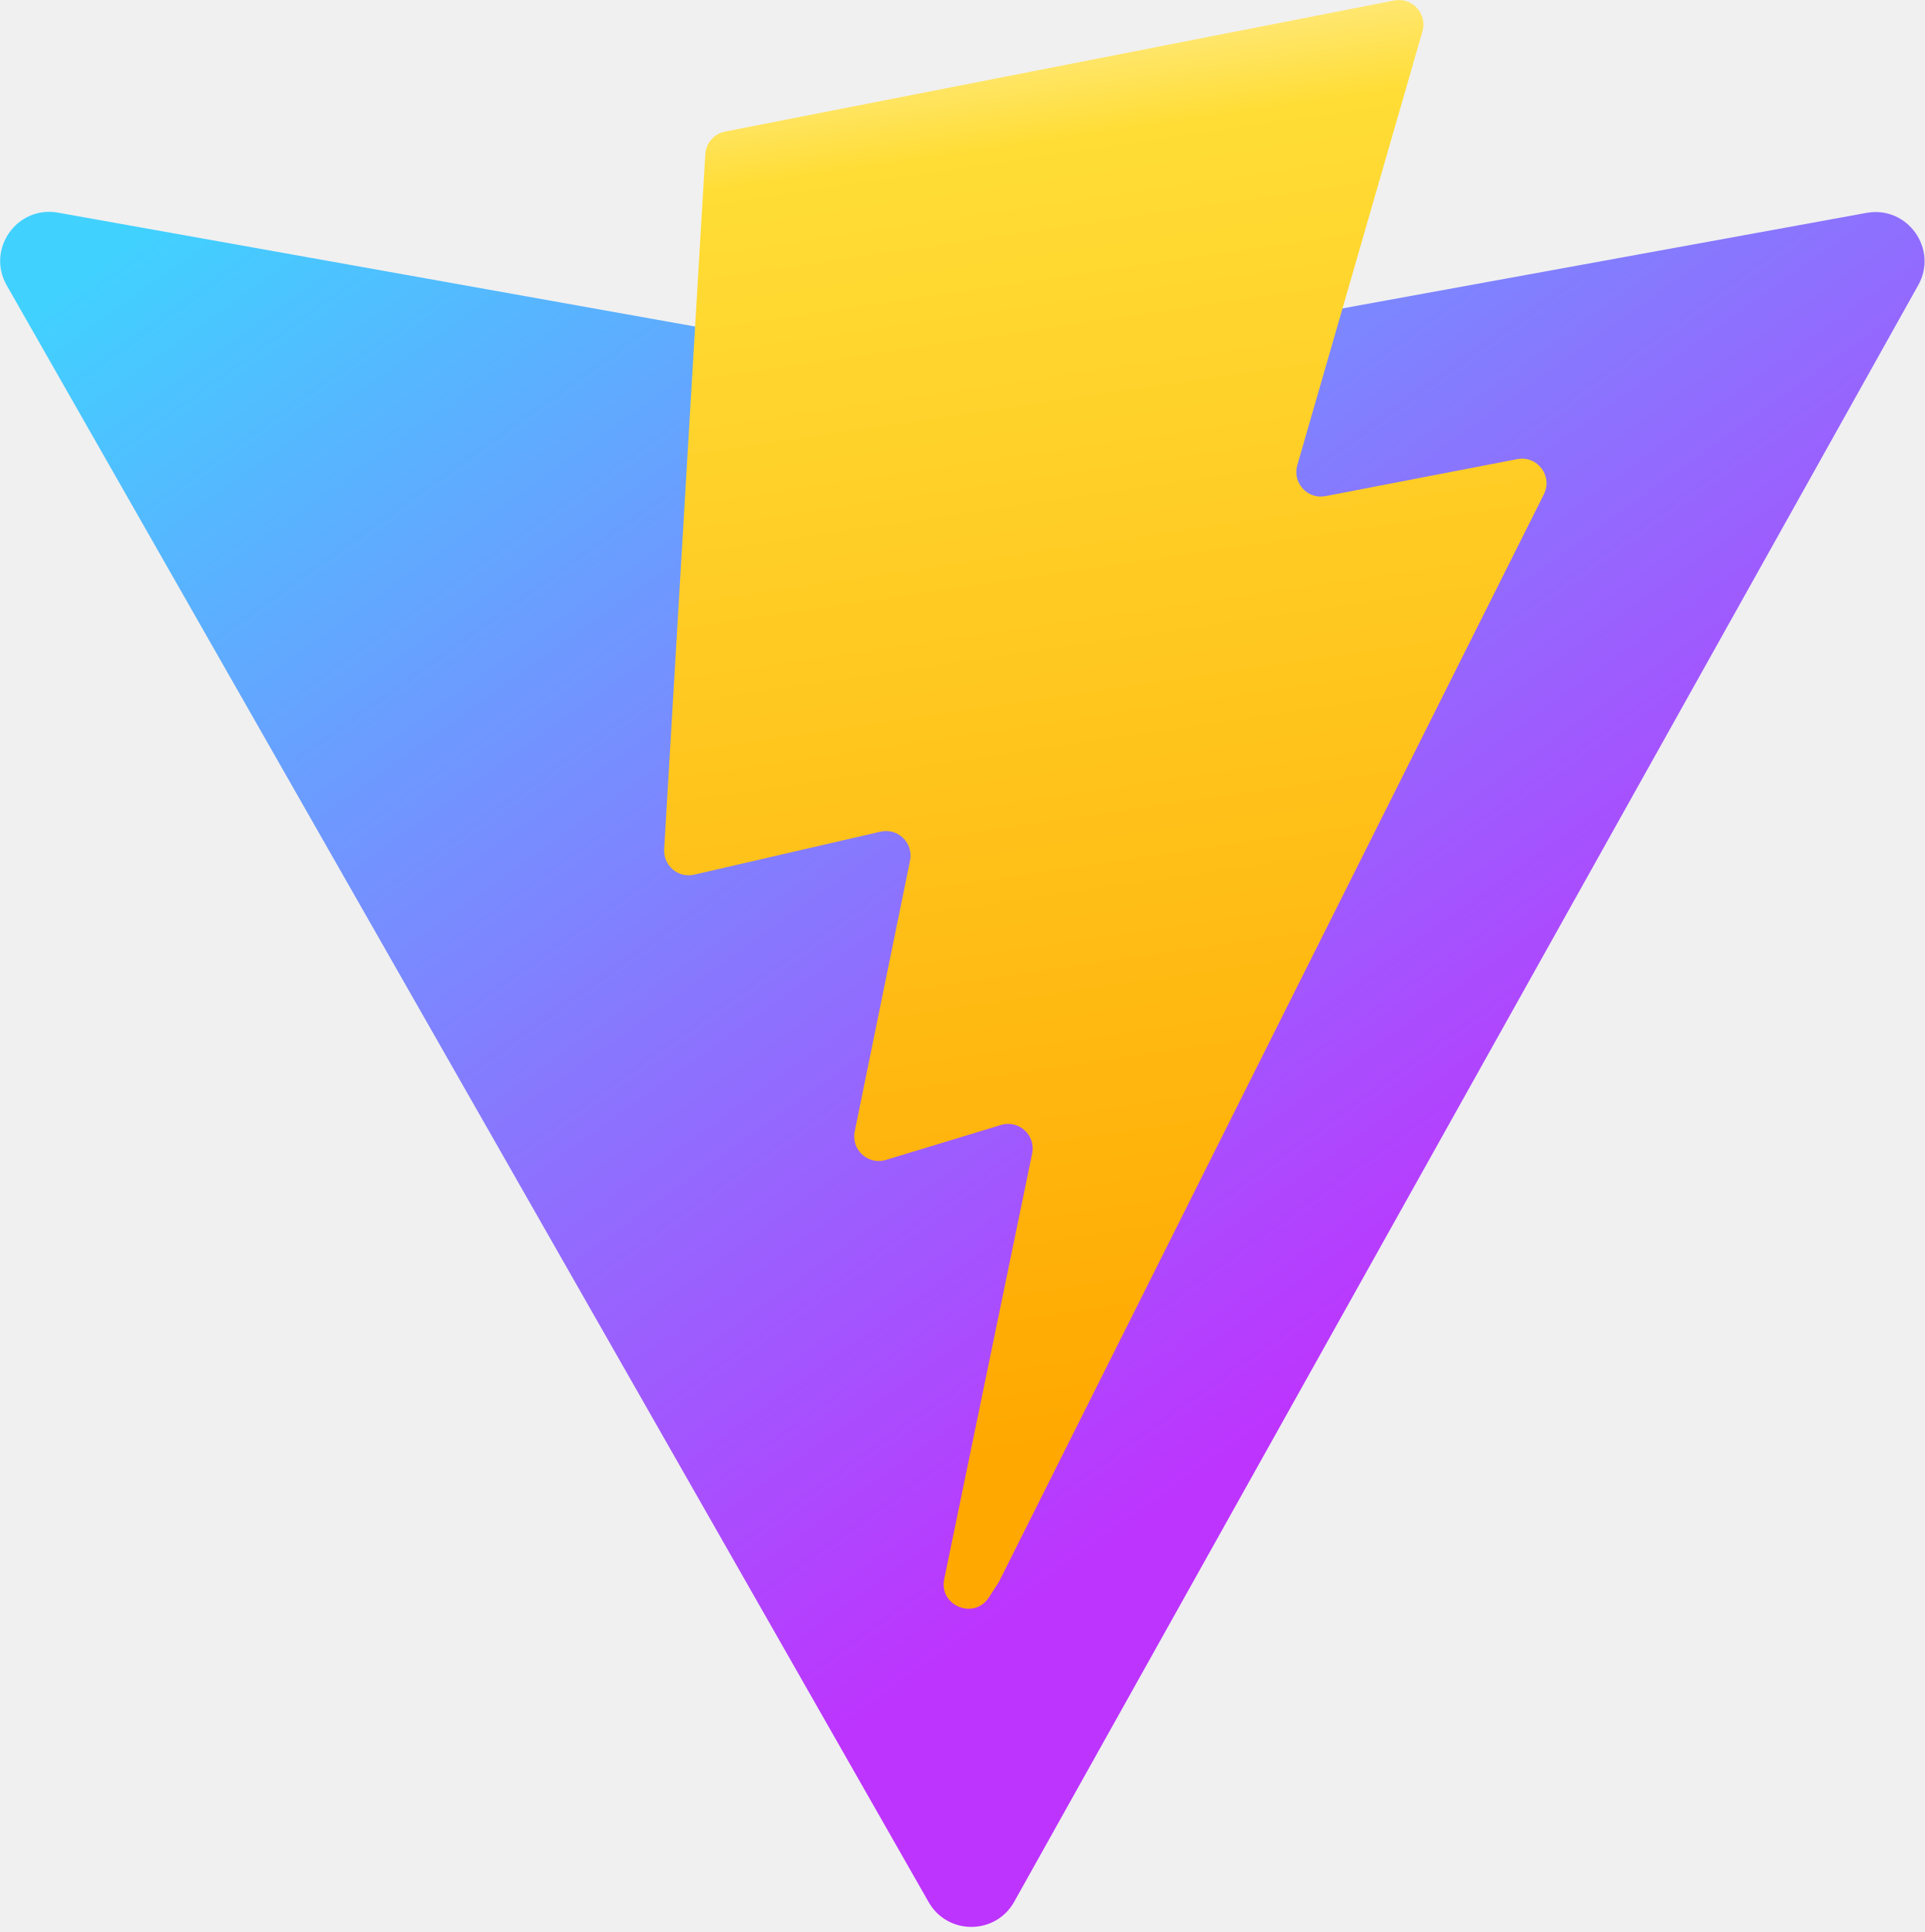
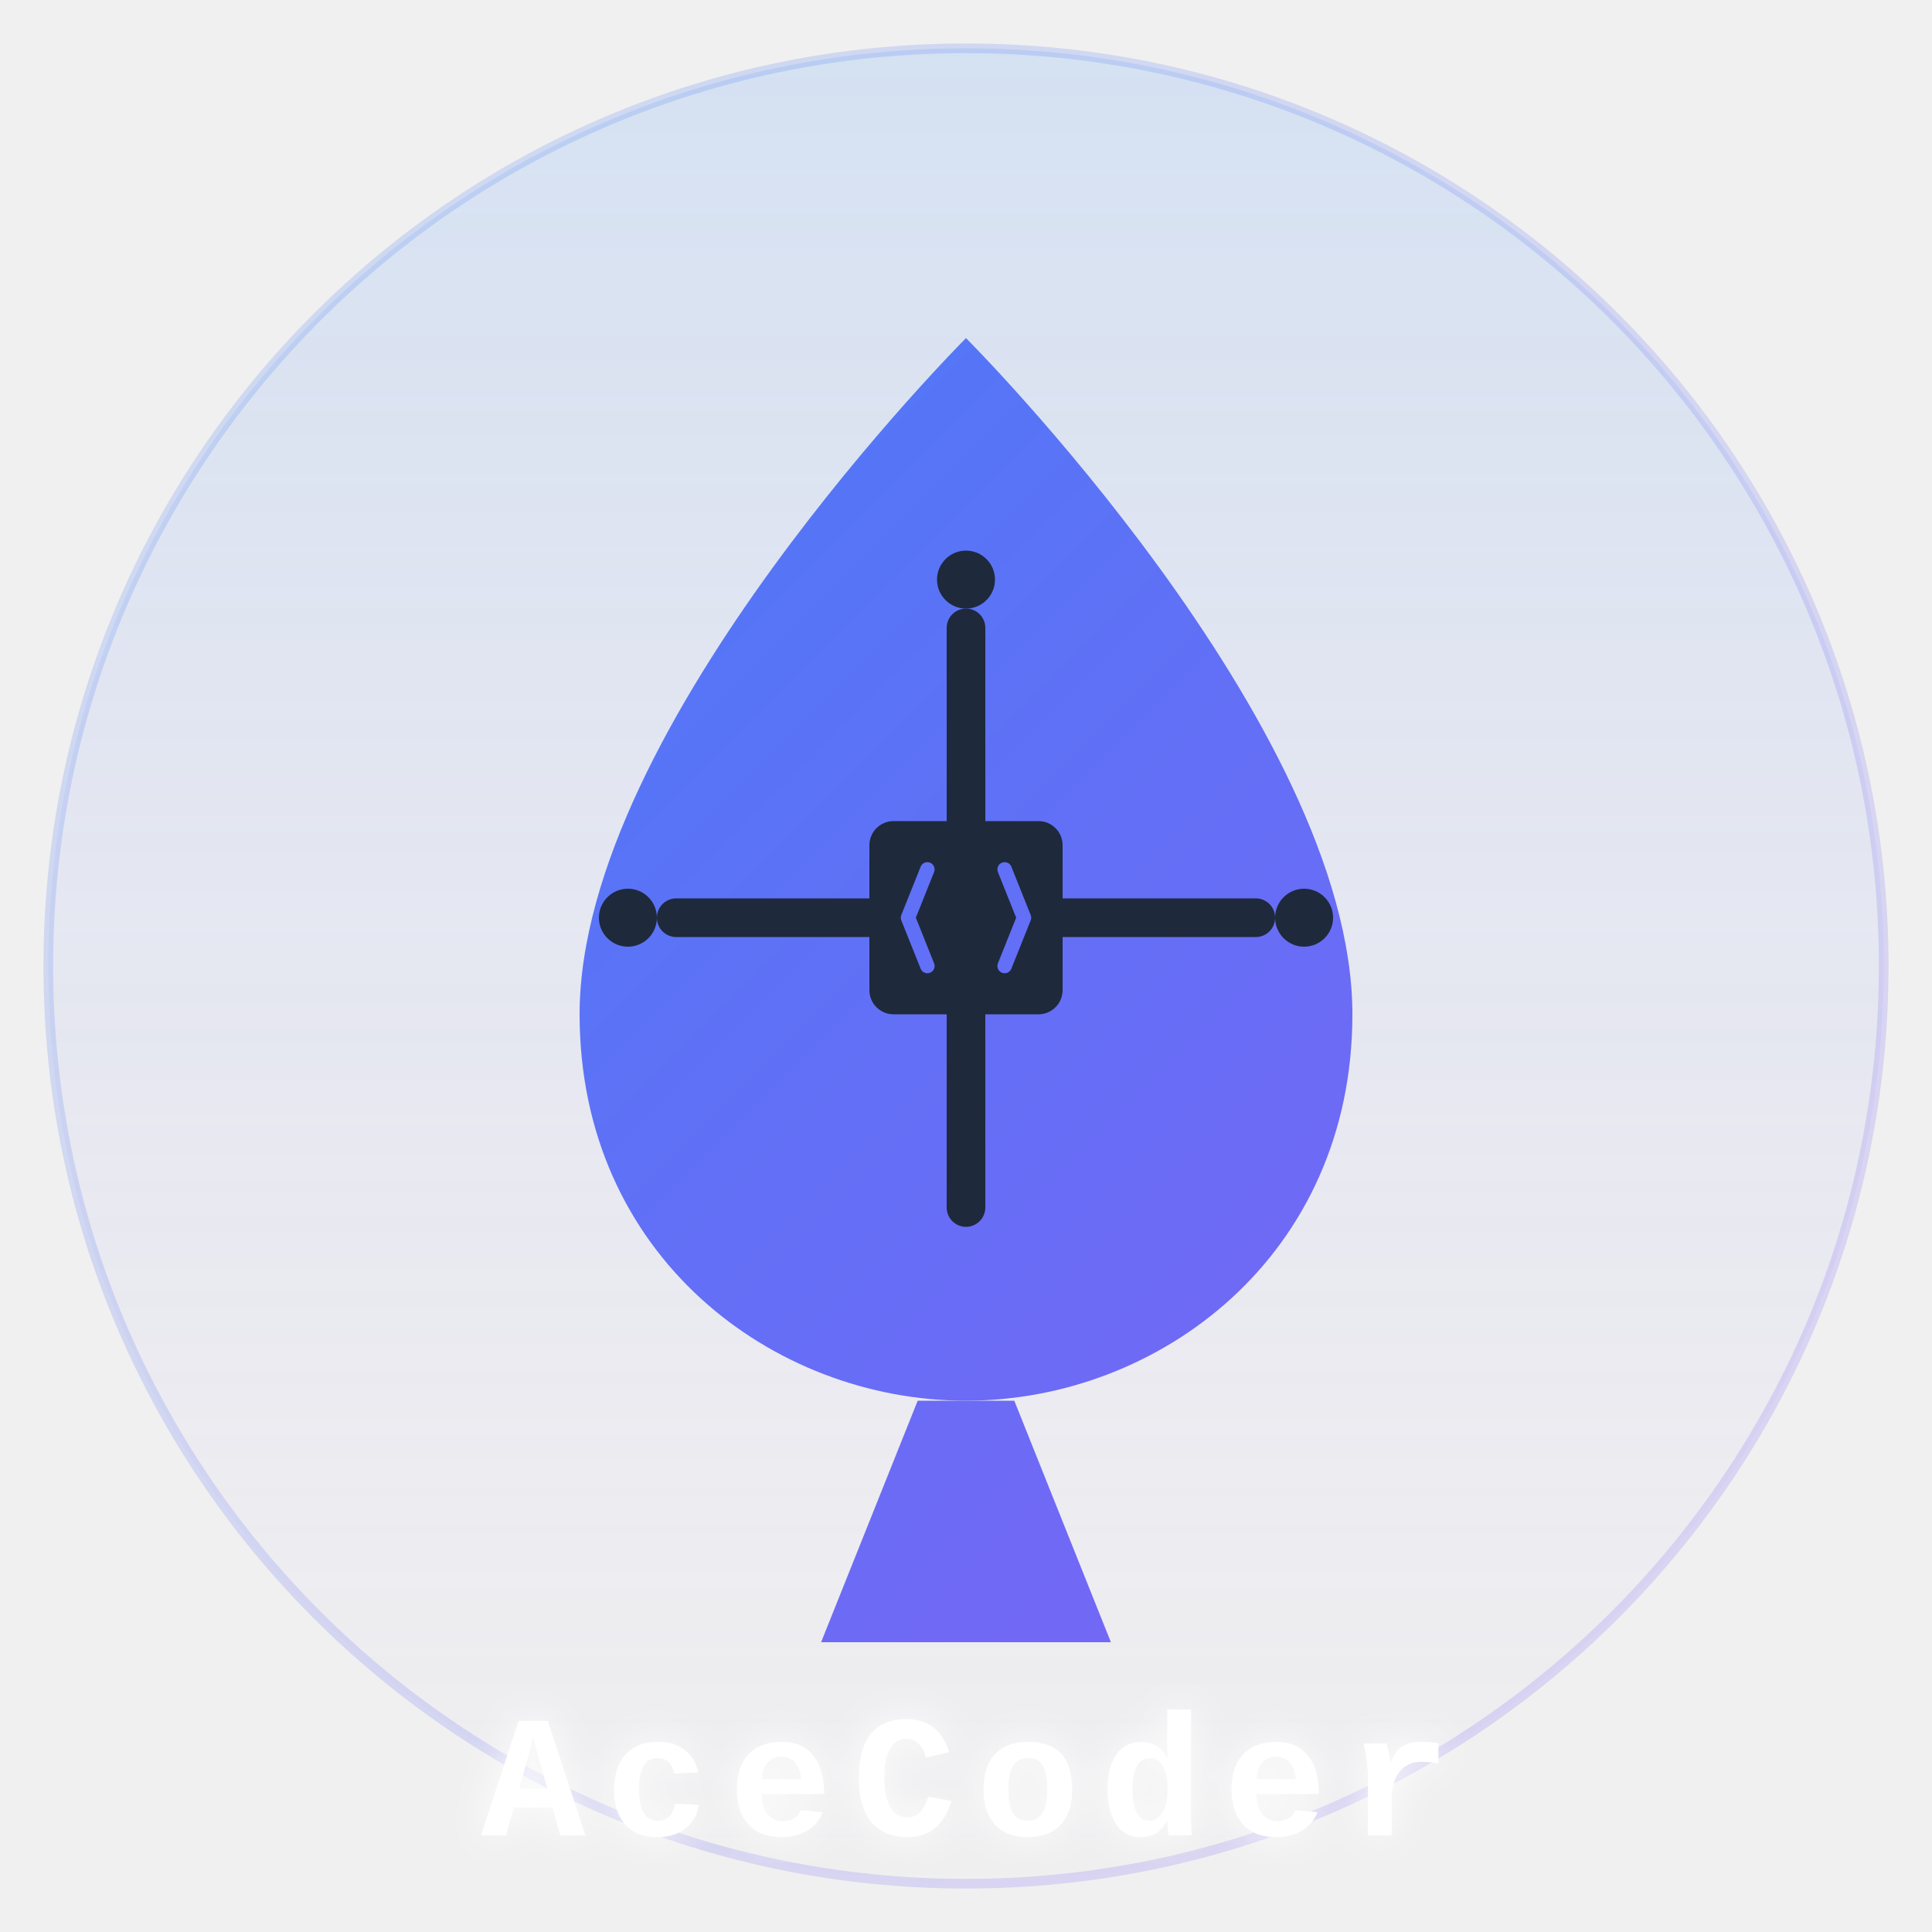
- <svg xmlns="http://www.w3.org/2000/svg" aria-hidden="true" role="img" class="iconify iconify--logos" width="31.88" height="32" preserveAspectRatio="xMidYMid meet" viewBox="0 0 256 257">
+ <svg xmlns="http://www.w3.org/2000/svg" width="300" height="300" viewBox="0 0 400 400" fill="none">
  <defs>
-     <linearGradient id="IconifyId1813088fe1fbc01fb466" x1="-.828%" x2="57.636%" y1="7.652%" y2="78.411%">
-       <stop offset="0%" stop-color="#41D1FF" />
-       <stop offset="100%" stop-color="#BD34FE" />
+     <linearGradient id="mainGradient" x1="0" y1="0" x2="400" y2="400" gradientUnits="userSpaceOnUse">
+       <stop offset="0%" stop-color="#3b82f6" />
+       <stop offset="100%" stop-color="#8b5cf6" />
    </linearGradient>
-     <linearGradient id="IconifyId1813088fe1fbc01fb467" x1="43.376%" x2="50.316%" y1="2.242%" y2="89.03%">
-       <stop offset="0%" stop-color="#FFEA83" />
-       <stop offset="8.333%" stop-color="#FFDD35" />
-       <stop offset="100%" stop-color="#FFA800" />
+     <linearGradient id="glowGradient" x1="200" y1="0" x2="200" y2="400" gradientUnits="userSpaceOnUse">
+       <stop offset="0%" stop-color="#60a5fa" stop-opacity="0.2" />
+       <stop offset="100%" stop-color="#a78bfa" stop-opacity="0" />
    </linearGradient>
+     <filter id="glow" x="-20%" y="-20%" width="140%" height="140%">
+       <feGaussianBlur stdDeviation="4" result="blur" />
+       <feComposite in="SourceGraphic" in2="blur" operator="over" />
+     </filter>
  </defs>
-   <path fill="url(#IconifyId1813088fe1fbc01fb466)" d="M255.153 37.938L134.897 252.976c-2.483 4.44-8.862 4.466-11.382.048L.875 37.958c-2.746-4.814 1.371-10.646 6.827-9.67l120.385 21.517a6.537 6.537 0 0 0 2.322-.004l117.867-21.483c5.438-.991 9.574 4.796 6.877 9.62Z" />
-   <path fill="url(#IconifyId1813088fe1fbc01fb467)" d="M185.432.063L96.44 17.501a3.268 3.268 0 0 0-2.634 3.014l-5.474 92.456a3.268 3.268 0 0 0 3.997 3.378l24.777-5.718c2.318-.535 4.413 1.507 3.936 3.838l-7.361 36.047c-.495 2.426 1.782 4.5 4.151 3.78l15.304-4.649c2.372-.72 4.652 1.36 4.15 3.788l-11.698 56.621c-.732 3.542 3.979 5.473 5.943 2.437l1.313-2.028l72.516-144.72c1.215-2.423-.88-5.186-3.54-4.672l-25.505 4.922c-2.396.462-4.435-1.77-3.759-4.114l16.646-57.705c.677-2.35-1.37-4.583-3.769-4.113Z" />
+   <circle cx="200" cy="200" r="190" stroke="url(#mainGradient)" stroke-opacity="0.2" stroke-width="2" fill="url(#glowGradient)" />
+   <g transform="translate(0, 10)">
+     <path d="M200 60                           C 200 60, 120 140, 120 200                           C 120 250, 160 280, 200 280                           C 240 280, 280 250, 280 200                           C 280 140, 200 60, 200 60 Z" fill="url(#mainGradient)" />
+     <path d="M190 280 L 170 330 L 230 330 L 210 280 Z" fill="url(#mainGradient)" />
+     <g stroke="#1e293b" stroke-width="8" stroke-linecap="round" fill="none">
+       <rect x="180" y="160" width="40" height="40" rx="5" fill="#1e293b" stroke="none" />
+       <path d="M200 160 L 200 120" />
+       <path d="M180 180 L 140 180" />
+       <path d="M220 180 L 260 180" />
+       <path d="M200 200 L 200 240" />
+       <circle cx="200" cy="110" r="6" fill="#1e293b" stroke="none" />
+       <circle cx="130" cy="180" r="6" fill="#1e293b" stroke="none" />
+       <circle cx="270" cy="180" r="6" fill="#1e293b" stroke="none" />
+     </g>
+     <path d="M192 170 L 188 180 L 192 190" stroke="url(#mainGradient)" stroke-width="3" fill="none" stroke-linecap="round" stroke-linejoin="round" />
+     <path d="M208 170 L 212 180 L 208 190" stroke="url(#mainGradient)" stroke-width="3" fill="none" stroke-linecap="round" stroke-linejoin="round" />
+   </g>
+   <text x="200" y="380" text-anchor="middle" font-family="'Courier New', monospace" font-weight="bold" font-size="36" fill="white" letter-spacing="4" filter="url(#glow)">AceCoder</text>
</svg>
